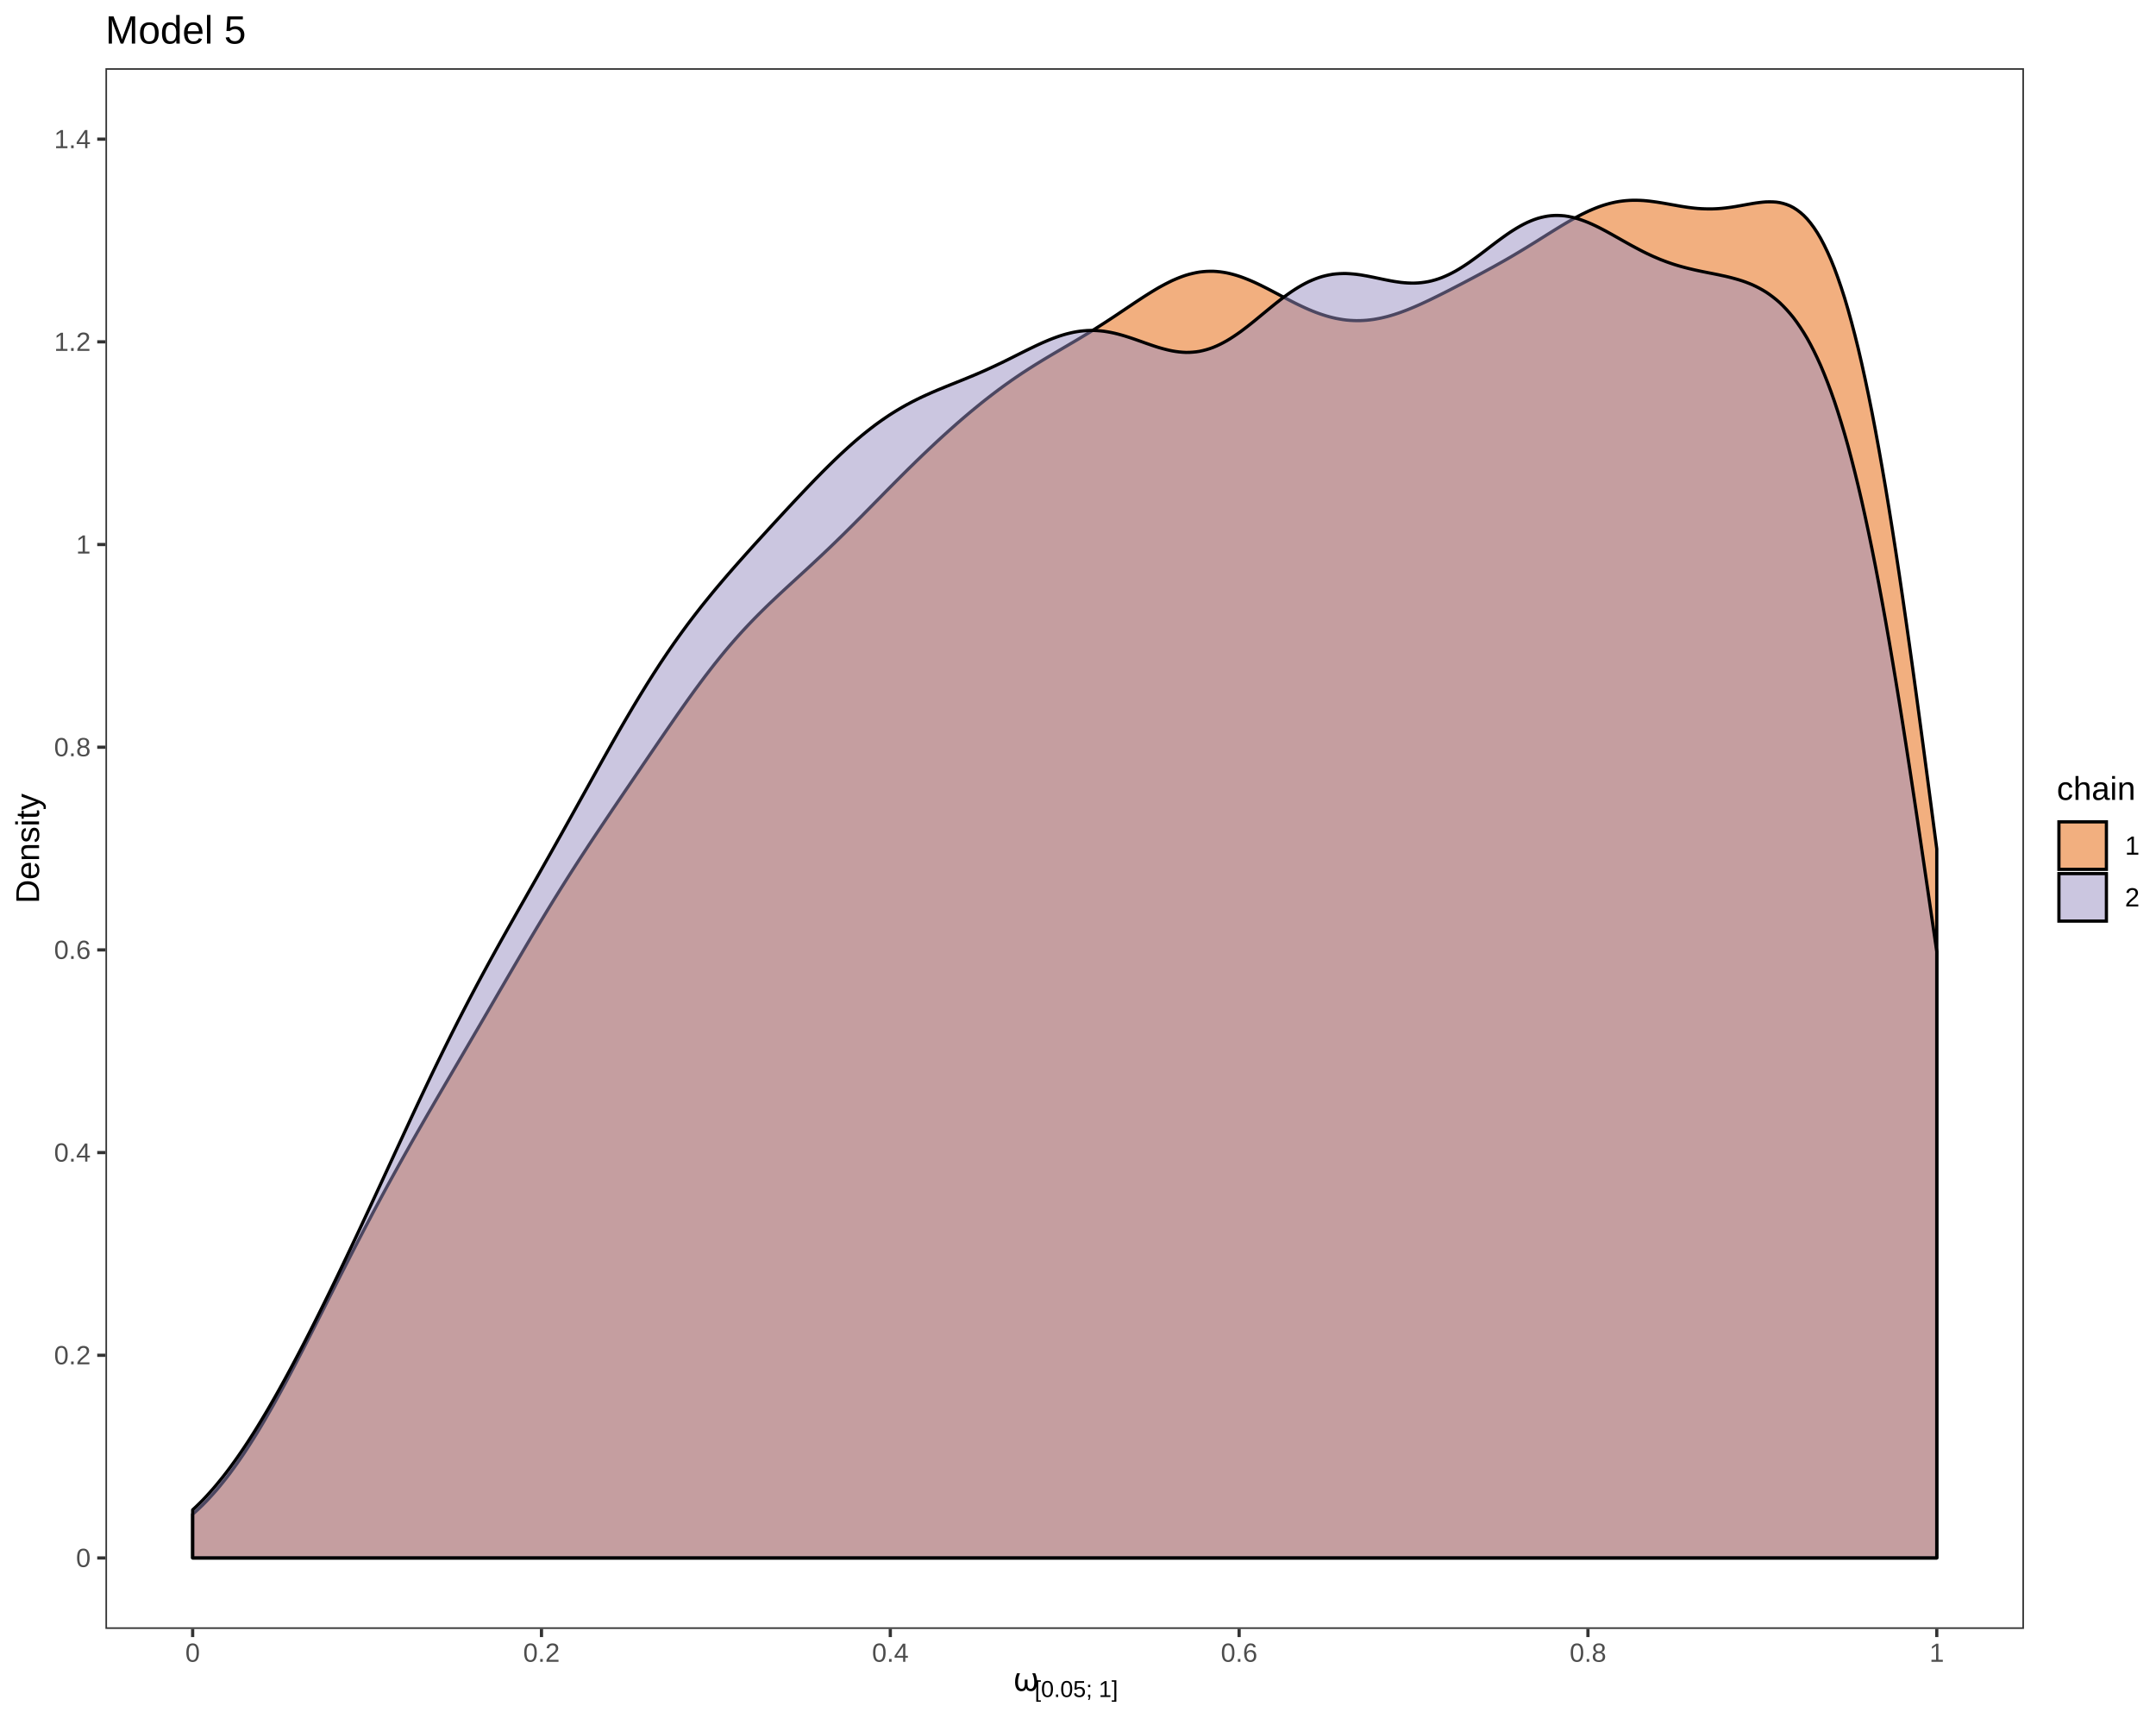
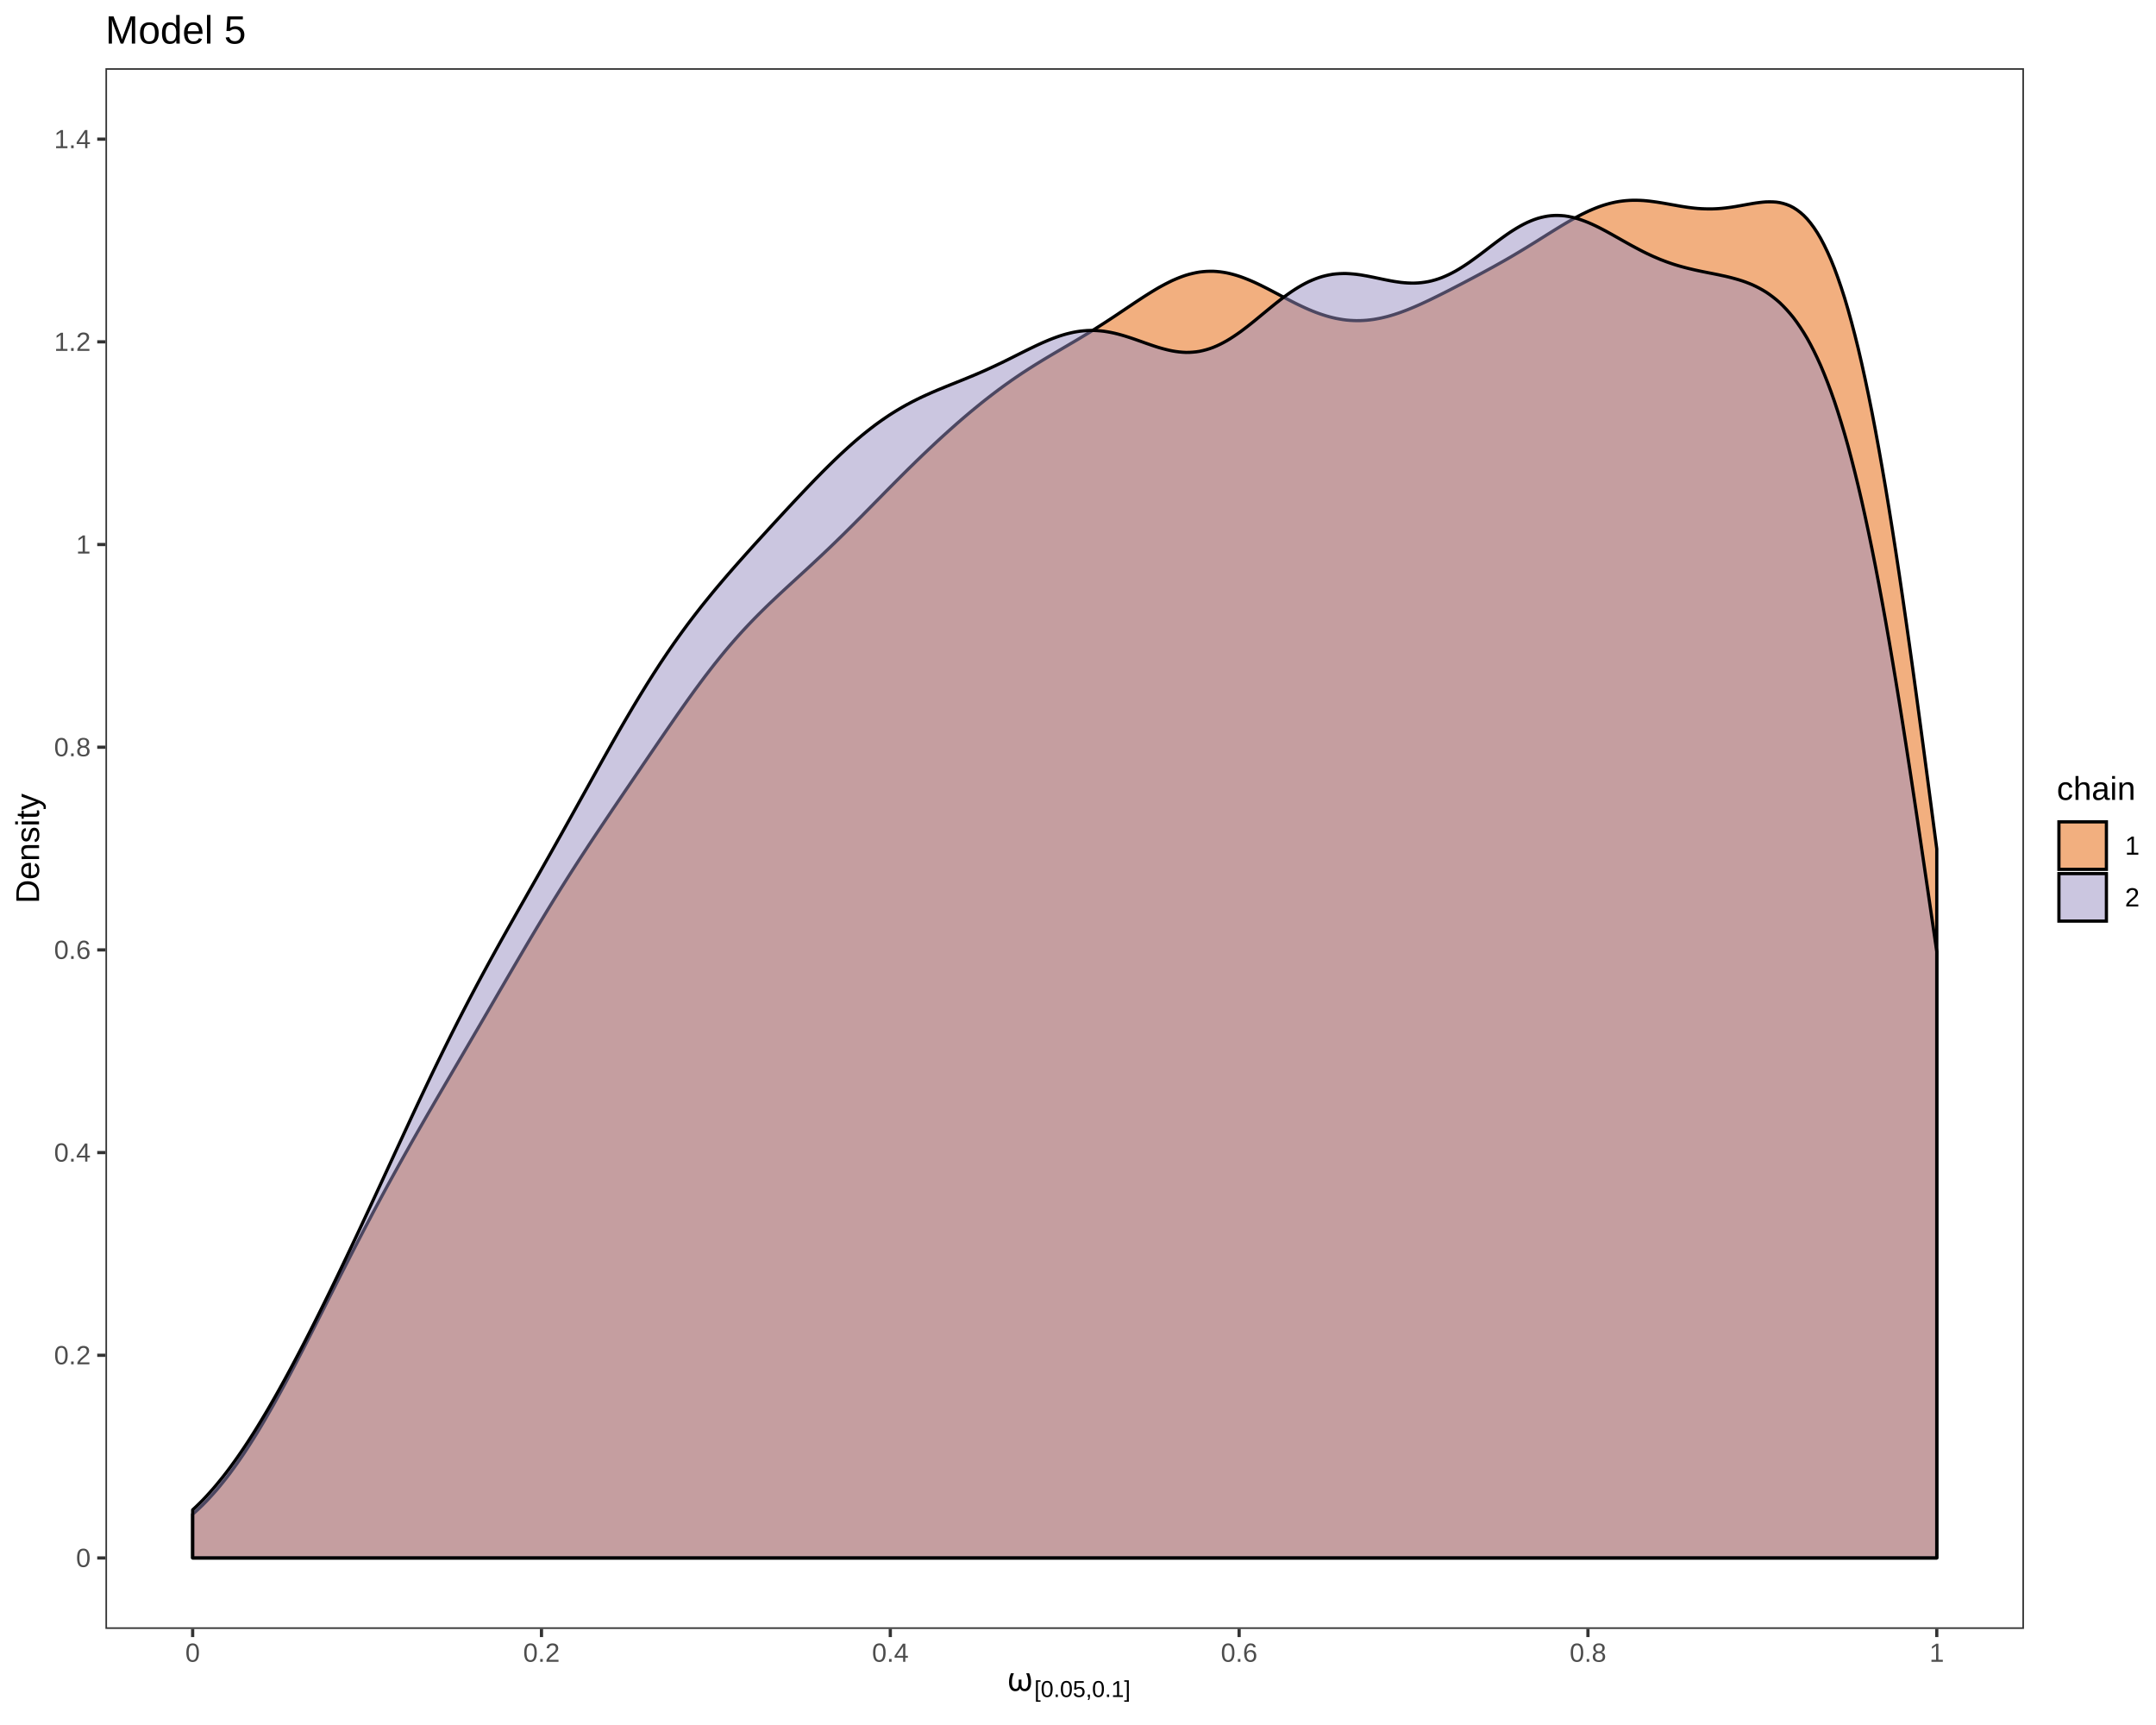
<svg xmlns="http://www.w3.org/2000/svg" viewBox="0 0 720.00 576.00">
  <defs>
    <style type="text/css">
    line, polyline, polygon, path, rect, circle {
      fill: none;
      stroke: #000000;
      stroke-linecap: round;
      stroke-linejoin: round;
      stroke-miterlimit: 10.00;
    }
  </style>
  </defs>
  <rect width="100%" height="100%" style="stroke: none; fill: #FFFFFF;" />
  <rect x="0.00" y="0.00" width="720.00" height="576.00" style="stroke-width: 1.07; stroke: #FFFFFF; fill: #FFFFFF;" />
  <defs>
    <clipPath id="cpMzUuMjF8Njc1LjkxfDU0My45MXwyMi43Nw==">
      <rect x="35.21" y="22.77" width="640.70" height="521.14" />
    </clipPath>
  </defs>
  <rect x="35.21" y="22.77" width="640.70" height="521.14" style="stroke-width: 1.07; stroke: none; fill: #FFFFFF;" clip-path="url(#cpMzUuMjF8Njc1LjkxfDU0My45MXwyMi43Nw==)" />
  <polygon points="64.34,505.62 65.48,504.61 66.62,503.55 67.76,502.45 68.90,501.29 70.03,500.08 71.17,498.83 72.31,497.54 73.45,496.18 74.59,494.77 75.73,493.33 76.87,491.84 78.01,490.28 79.15,488.69 80.29,487.05 81.43,485.38 82.57,483.64 83.71,481.87 84.85,480.06 85.99,478.22 87.13,476.32 88.27,474.39 89.41,472.43 90.55,470.44 91.69,468.41 92.83,466.35 93.97,464.27 95.11,462.17 96.25,460.03 97.39,457.88 98.53,455.70 99.67,453.51 100.81,451.31 101.95,449.09 103.09,446.86 104.23,444.62 105.37,442.37 106.51,440.12 107.65,437.87 108.79,435.61 109.93,433.35 111.07,431.10 112.21,428.84 113.35,426.59 114.49,424.35 115.63,422.12 116.77,419.89 117.91,417.67 119.05,415.46 120.19,413.26 121.33,411.07 122.47,408.90 123.61,406.74 124.75,404.58 125.89,402.45 127.03,400.32 128.17,398.21 129.31,396.11 130.45,394.03 131.59,391.96 132.73,389.90 133.87,387.85 135.01,385.81 136.15,383.79 137.28,381.77 138.42,379.77 139.56,377.77 140.70,375.79 141.84,373.81 142.98,371.83 144.12,369.87 145.26,367.90 146.40,365.95 147.54,363.99 148.68,362.04 149.82,360.09 150.96,358.14 152.10,356.20 153.24,354.25 154.38,352.30 155.52,350.35 156.66,348.40 157.80,346.45 158.94,344.50 160.08,342.55 161.22,340.59 162.36,338.64 163.50,336.68 164.64,334.72 165.78,332.76 166.92,330.80 168.06,328.85 169.20,326.89 170.34,324.94 171.48,322.99 172.62,321.04 173.76,319.10 174.90,317.16 176.04,315.23 177.18,313.31 178.32,311.40 179.46,309.49 180.60,307.60 181.74,305.72 182.88,303.84 184.02,301.98 185.16,300.13 186.30,298.30 187.44,296.47 188.58,294.66 189.72,292.86 190.86,291.07 192.00,289.30 193.14,287.53 194.28,285.78 195.42,284.04 196.56,282.30 197.70,280.58 198.84,278.86 199.98,277.16 201.12,275.46 202.26,273.76 203.40,272.07 204.53,270.38 205.67,268.70 206.81,267.02 207.95,265.34 209.09,263.66 210.23,261.99 211.37,260.31 212.51,258.63 213.65,256.96 214.79,255.28 215.93,253.61 217.07,251.93 218.21,250.26 219.35,248.59 220.49,246.92 221.63,245.26 222.77,243.60 223.91,241.95 225.05,240.30 226.19,238.66 227.33,237.04 228.47,235.42 229.61,233.81 230.75,232.23 231.89,230.65 233.03,229.10 234.17,227.56 235.31,226.04 236.45,224.55 237.59,223.07 238.73,221.61 239.87,220.19 241.01,218.78 242.15,217.40 243.29,216.04 244.43,214.72 245.57,213.41 246.71,212.13 247.85,210.87 248.99,209.64 250.13,208.43 251.27,207.24 252.41,206.07 253.55,204.92 254.69,203.79 255.83,202.67 256.97,201.57 258.11,200.49 259.25,199.41 260.39,198.34 261.53,197.28 262.67,196.23 263.81,195.18 264.95,194.14 266.09,193.09 267.23,192.05 268.37,191.00 269.51,189.96 270.65,188.90 271.78,187.85 272.92,186.78 274.06,185.72 275.20,184.64 276.34,183.56 277.48,182.47 278.62,181.37 279.76,180.26 280.90,179.15 282.04,178.03 283.18,176.90 284.32,175.77 285.46,174.63 286.60,173.48 287.74,172.34 288.88,171.18 290.02,170.03 291.16,168.87 292.30,167.71 293.44,166.56 294.58,165.40 295.72,164.24 296.86,163.09 298.00,161.94 299.14,160.79 300.28,159.65 301.42,158.51 302.56,157.38 303.70,156.25 304.84,155.14 305.98,154.02 307.12,152.92 308.26,151.82 309.40,150.74 310.54,149.66 311.68,148.59 312.82,147.52 313.96,146.47 315.10,145.43 316.24,144.40 317.38,143.37 318.52,142.36 319.66,141.35 320.80,140.36 321.94,139.38 323.08,138.41 324.22,137.45 325.36,136.51 326.50,135.58 327.64,134.65 328.78,133.74 329.92,132.85 331.06,131.97 332.20,131.10 333.34,130.24 334.48,129.40 335.62,128.57 336.76,127.76 337.90,126.95 339.03,126.17 340.17,125.40 341.31,124.63 342.45,123.89 343.59,123.15 344.73,122.43 345.87,121.71 347.01,121.01 348.15,120.31 349.29,119.62 350.43,118.94 351.57,118.26 352.71,117.59 353.85,116.92 354.99,116.25 356.13,115.58 357.27,114.91 358.41,114.24 359.55,113.57 360.69,112.89 361.83,112.20 362.97,111.51 364.11,110.81 365.25,110.10 366.39,109.38 367.53,108.66 368.67,107.93 369.81,107.19 370.95,106.44 372.09,105.69 373.23,104.93 374.37,104.16 375.51,103.40 376.65,102.63 377.79,101.87 378.93,101.10 380.07,100.35 381.21,99.60 382.35,98.86 383.49,98.14 384.63,97.43 385.77,96.74 386.91,96.07 388.05,95.44 389.19,94.83 390.33,94.25 391.47,93.69 392.61,93.19 393.75,92.72 394.89,92.29 396.03,91.90 397.17,91.57 398.31,91.29 399.45,91.04 400.59,90.84 401.73,90.71 402.87,90.62 404.01,90.58 405.14,90.58 406.28,90.65 407.42,90.76 408.56,90.92 409.70,91.12 410.84,91.38 411.98,91.68 413.12,92.01 414.26,92.38 415.40,92.80 416.54,93.25 417.68,93.72 418.82,94.22 419.96,94.75 421.10,95.30 422.24,95.87 423.38,96.45 424.52,97.04 425.66,97.64 426.80,98.24 427.94,98.85 429.08,99.45 430.22,100.04 431.36,100.63 432.50,101.21 433.64,101.77 434.78,102.31 435.92,102.84 437.06,103.34 438.20,103.82 439.34,104.27 440.48,104.69 441.62,105.08 442.76,105.44 443.90,105.77 445.04,106.06 446.18,106.32 447.32,106.53 448.46,106.72 449.60,106.87 450.74,106.97 451.88,107.03 453.02,107.07 454.16,107.06 455.30,107.01 456.44,106.93 457.58,106.81 458.72,106.66 459.86,106.46 461.00,106.24 462.14,105.98 463.28,105.70 464.42,105.38 465.56,105.03 466.70,104.66 467.84,104.26 468.98,103.84 470.12,103.40 471.26,102.93 472.39,102.46 473.53,101.96 474.67,101.45 475.81,100.92 476.95,100.39 478.09,99.84 479.23,99.28 480.37,98.72 481.51,98.15 482.65,97.58 483.79,97.00 484.93,96.41 486.07,95.82 487.21,95.23 488.35,94.64 489.49,94.04 490.63,93.44 491.77,92.84 492.91,92.23 494.05,91.62 495.19,91.01 496.33,90.39 497.47,89.77 498.61,89.15 499.75,88.51 500.89,87.87 502.03,87.23 503.17,86.58 504.31,85.92 505.45,85.25 506.59,84.57 507.73,83.89 508.87,83.20 510.01,82.51 511.15,81.80 512.29,81.10 513.43,80.39 514.57,79.67 515.71,78.96 516.85,78.24 517.99,77.53 519.13,76.82 520.27,76.12 521.41,75.42 522.55,74.74 523.69,74.07 524.83,73.42 525.97,72.78 527.11,72.16 528.25,71.57 529.39,71.01 530.53,70.47 531.67,69.97 532.81,69.50 533.95,69.06 535.09,68.66 536.23,68.30 537.37,67.98 538.51,67.70 539.64,67.46 540.78,67.26 541.92,67.11 543.06,66.99 544.20,66.91 545.34,66.87 546.48,66.87 547.62,66.90 548.76,66.96 549.90,67.06 551.04,67.18 552.18,67.33 553.32,67.49 554.46,67.67 555.60,67.86 556.74,68.06 557.88,68.27 559.02,68.47 560.16,68.67 561.30,68.87 562.44,69.05 563.58,69.22 564.72,69.37 565.86,69.50 567.00,69.61 568.14,69.68 569.28,69.73 570.42,69.76 571.56,69.76 572.70,69.72 573.84,69.66 574.98,69.57 576.12,69.45 577.26,69.31 578.40,69.15 579.54,68.97 580.68,68.77 581.82,68.57 582.96,68.36 584.10,68.16 585.24,67.96 586.38,67.78 587.52,67.63 588.66,67.50 589.80,67.41 590.94,67.39 592.08,67.41 593.22,67.49 594.36,67.66 595.50,67.93 596.64,68.29 597.78,68.74 598.92,69.33 600.06,70.06 601.20,70.92 602.34,71.92 603.48,73.09 604.62,74.46 605.76,75.99 606.89,77.70 608.03,79.63 609.17,81.80 610.31,84.16 611.45,86.72 612.59,89.55 613.73,92.65 614.87,95.96 616.01,99.50 617.15,103.35 618.29,107.47 619.43,111.82 620.57,116.41 621.71,121.32 622.85,126.50 623.99,131.91 625.13,137.56 626.27,143.53 627.41,149.74 628.55,156.17 629.69,162.81 630.83,169.75 631.97,176.89 633.11,184.22 634.25,191.73 635.39,199.48 636.53,207.38 637.67,215.42 638.81,223.59 639.95,231.93 641.09,240.36 642.23,248.87 643.37,257.45 644.51,266.10 645.65,274.78 646.79,283.47 646.79,520.22 645.65,520.22 644.51,520.22 643.37,520.22 642.23,520.22 641.09,520.22 639.95,520.22 638.81,520.22 637.67,520.22 636.53,520.22 635.39,520.22 634.25,520.22 633.11,520.22 631.97,520.22 630.83,520.22 629.69,520.22 628.55,520.22 627.41,520.22 626.27,520.22 625.13,520.22 623.99,520.22 622.85,520.22 621.71,520.22 620.57,520.22 619.43,520.22 618.29,520.22 617.15,520.22 616.01,520.22 614.87,520.22 613.73,520.22 612.59,520.22 611.45,520.22 610.31,520.22 609.17,520.22 608.03,520.22 606.89,520.22 605.76,520.22 604.62,520.22 603.48,520.22 602.34,520.22 601.20,520.22 600.06,520.22 598.92,520.22 597.78,520.22 596.64,520.22 595.50,520.22 594.36,520.22 593.22,520.22 592.08,520.22 590.94,520.22 589.80,520.22 588.66,520.22 587.52,520.22 586.38,520.22 585.24,520.22 584.10,520.22 582.96,520.22 581.82,520.22 580.68,520.22 579.54,520.22 578.40,520.22 577.26,520.22 576.12,520.22 574.98,520.22 573.84,520.22 572.70,520.22 571.56,520.22 570.42,520.22 569.28,520.22 568.14,520.22 567.00,520.22 565.86,520.22 564.72,520.22 563.58,520.22 562.44,520.22 561.30,520.22 560.16,520.22 559.02,520.22 557.88,520.22 556.74,520.22 555.60,520.22 554.46,520.22 553.32,520.22 552.18,520.22 551.04,520.22 549.90,520.22 548.76,520.22 547.62,520.22 546.48,520.22 545.34,520.22 544.20,520.22 543.06,520.22 541.92,520.22 540.78,520.22 539.64,520.22 538.51,520.22 537.37,520.22 536.23,520.22 535.09,520.22 533.95,520.22 532.81,520.22 531.67,520.22 530.53,520.22 529.39,520.22 528.25,520.22 527.11,520.22 525.97,520.22 524.83,520.22 523.69,520.22 522.55,520.22 521.41,520.22 520.27,520.22 519.13,520.22 517.99,520.22 516.85,520.22 515.71,520.22 514.57,520.22 513.43,520.22 512.29,520.22 511.15,520.22 510.01,520.22 508.87,520.22 507.73,520.22 506.59,520.22 505.45,520.22 504.31,520.22 503.17,520.22 502.03,520.22 500.89,520.22 499.75,520.22 498.61,520.22 497.47,520.22 496.33,520.22 495.19,520.22 494.05,520.22 492.91,520.22 491.77,520.22 490.63,520.22 489.49,520.22 488.35,520.22 487.21,520.22 486.07,520.22 484.93,520.22 483.79,520.22 482.65,520.22 481.51,520.22 480.37,520.22 479.23,520.22 478.09,520.22 476.95,520.22 475.81,520.22 474.67,520.22 473.53,520.22 472.39,520.22 471.26,520.22 470.12,520.22 468.98,520.22 467.84,520.22 466.70,520.22 465.56,520.22 464.42,520.22 463.28,520.22 462.14,520.22 461.00,520.22 459.86,520.22 458.72,520.22 457.58,520.22 456.44,520.22 455.30,520.22 454.16,520.22 453.02,520.22 451.88,520.22 450.74,520.22 449.60,520.22 448.46,520.22 447.32,520.22 446.18,520.22 445.04,520.22 443.90,520.22 442.76,520.22 441.62,520.22 440.48,520.22 439.34,520.22 438.20,520.22 437.06,520.22 435.92,520.22 434.78,520.22 433.64,520.22 432.50,520.22 431.36,520.22 430.22,520.22 429.08,520.22 427.94,520.22 426.80,520.22 425.66,520.22 424.52,520.22 423.38,520.22 422.24,520.22 421.10,520.22 419.96,520.22 418.82,520.22 417.68,520.22 416.54,520.22 415.40,520.22 414.26,520.22 413.12,520.22 411.98,520.22 410.84,520.22 409.70,520.22 408.56,520.22 407.42,520.22 406.28,520.22 405.14,520.22 404.01,520.22 402.87,520.22 401.73,520.22 400.59,520.22 399.45,520.22 398.31,520.22 397.17,520.22 396.03,520.22 394.89,520.22 393.75,520.22 392.61,520.22 391.47,520.22 390.33,520.22 389.19,520.22 388.05,520.22 386.91,520.22 385.77,520.22 384.63,520.22 383.49,520.22 382.35,520.22 381.21,520.22 380.07,520.22 378.93,520.22 377.79,520.22 376.65,520.22 375.51,520.22 374.37,520.22 373.23,520.22 372.09,520.22 370.95,520.22 369.81,520.22 368.67,520.22 367.53,520.22 366.39,520.22 365.25,520.22 364.11,520.22 362.97,520.22 361.83,520.22 360.69,520.22 359.55,520.22 358.41,520.22 357.27,520.22 356.13,520.22 354.99,520.22 353.85,520.22 352.71,520.22 351.57,520.22 350.43,520.22 349.29,520.22 348.15,520.22 347.01,520.22 345.87,520.22 344.73,520.22 343.59,520.22 342.45,520.22 341.31,520.22 340.17,520.22 339.03,520.22 337.90,520.22 336.76,520.22 335.62,520.22 334.48,520.22 333.34,520.22 332.20,520.22 331.06,520.22 329.92,520.22 328.78,520.22 327.64,520.22 326.50,520.22 325.36,520.22 324.22,520.22 323.08,520.22 321.94,520.22 320.80,520.22 319.66,520.22 318.52,520.22 317.38,520.22 316.24,520.22 315.10,520.22 313.96,520.22 312.82,520.22 311.68,520.22 310.54,520.22 309.40,520.22 308.26,520.22 307.12,520.22 305.98,520.22 304.84,520.22 303.70,520.22 302.56,520.22 301.42,520.22 300.28,520.22 299.14,520.22 298.00,520.22 296.86,520.22 295.72,520.22 294.58,520.22 293.44,520.22 292.30,520.22 291.16,520.22 290.02,520.22 288.88,520.22 287.74,520.22 286.60,520.22 285.46,520.22 284.32,520.22 283.18,520.22 282.04,520.22 280.90,520.22 279.76,520.22 278.62,520.22 277.48,520.22 276.34,520.22 275.20,520.22 274.06,520.22 272.92,520.22 271.78,520.22 270.65,520.22 269.51,520.22 268.37,520.22 267.23,520.22 266.09,520.22 264.95,520.22 263.81,520.22 262.67,520.22 261.53,520.22 260.39,520.22 259.25,520.22 258.11,520.22 256.97,520.22 255.83,520.22 254.69,520.22 253.55,520.22 252.41,520.22 251.27,520.22 250.13,520.22 248.99,520.22 247.85,520.22 246.71,520.22 245.57,520.22 244.43,520.22 243.29,520.22 242.15,520.22 241.01,520.22 239.87,520.22 238.73,520.22 237.59,520.22 236.45,520.22 235.31,520.22 234.17,520.22 233.03,520.22 231.89,520.22 230.75,520.22 229.61,520.22 228.47,520.22 227.33,520.22 226.19,520.22 225.05,520.22 223.91,520.22 222.77,520.22 221.63,520.22 220.49,520.22 219.35,520.22 218.21,520.22 217.07,520.22 215.93,520.22 214.79,520.22 213.65,520.22 212.51,520.22 211.37,520.22 210.23,520.22 209.09,520.22 207.95,520.22 206.81,520.22 205.67,520.22 204.53,520.22 203.40,520.22 202.26,520.22 201.12,520.22 199.98,520.22 198.84,520.22 197.70,520.22 196.56,520.22 195.42,520.22 194.28,520.22 193.14,520.22 192.00,520.22 190.86,520.22 189.72,520.22 188.58,520.22 187.44,520.22 186.30,520.22 185.16,520.22 184.02,520.22 182.88,520.22 181.74,520.22 180.60,520.22 179.46,520.22 178.32,520.22 177.18,520.22 176.04,520.22 174.90,520.22 173.76,520.22 172.62,520.22 171.48,520.22 170.34,520.22 169.20,520.22 168.06,520.22 166.92,520.22 165.78,520.22 164.64,520.22 163.50,520.22 162.36,520.22 161.22,520.22 160.08,520.22 158.94,520.22 157.80,520.22 156.66,520.22 155.52,520.22 154.38,520.22 153.24,520.22 152.10,520.22 150.96,520.22 149.82,520.22 148.68,520.22 147.54,520.22 146.40,520.22 145.26,520.22 144.12,520.22 142.98,520.22 141.84,520.22 140.70,520.22 139.56,520.22 138.42,520.22 137.28,520.22 136.15,520.22 135.01,520.22 133.87,520.22 132.73,520.22 131.59,520.22 130.45,520.22 129.31,520.22 128.17,520.22 127.03,520.22 125.89,520.22 124.75,520.22 123.61,520.22 122.47,520.22 121.33,520.22 120.19,520.22 119.05,520.22 117.91,520.22 116.77,520.22 115.63,520.22 114.49,520.22 113.35,520.22 112.21,520.22 111.07,520.22 109.93,520.22 108.79,520.22 107.65,520.22 106.51,520.22 105.37,520.22 104.23,520.22 103.09,520.22 101.95,520.22 100.81,520.22 99.67,520.22 98.53,520.22 97.39,520.22 96.25,520.22 95.11,520.22 93.97,520.22 92.83,520.22 91.69,520.22 90.55,520.22 89.41,520.22 88.27,520.22 87.13,520.22 85.99,520.22 84.85,520.22 83.71,520.22 82.57,520.22 81.43,520.22 80.29,520.22 79.15,520.22 78.01,520.22 76.87,520.22 75.73,520.22 74.59,520.22 73.45,520.22 72.31,520.22 71.17,520.22 70.03,520.22 68.90,520.22 67.76,520.22 66.62,520.22 65.48,520.22 64.34,520.22 " style="stroke-width: 1.07; fill: #E66101; fill-opacity: 0.50;" clip-path="url(#cpMzUuMjF8Njc1LjkxfDU0My45MXwyMi43Nw==)" />
  <polygon points="64.34,504.16 65.48,503.10 66.62,501.99 67.76,500.84 68.90,499.63 70.03,498.39 71.17,497.10 72.31,495.76 73.45,494.37 74.59,492.95 75.73,491.48 76.87,489.96 78.01,488.40 79.15,486.80 80.29,485.16 81.43,483.48 82.57,481.76 83.71,480.00 84.85,478.21 85.99,476.37 87.13,474.50 88.27,472.60 89.41,470.68 90.55,468.71 91.69,466.72 92.83,464.70 93.97,462.65 95.11,460.58 96.25,458.48 97.39,456.36 98.53,454.21 99.67,452.05 100.81,449.86 101.95,447.65 103.09,445.43 104.23,443.18 105.37,440.92 106.51,438.64 107.65,436.35 108.79,434.04 109.93,431.72 111.07,429.38 112.21,427.03 113.35,424.66 114.49,422.29 115.63,419.90 116.77,417.50 117.91,415.09 119.05,412.67 120.19,410.25 121.33,407.81 122.47,405.37 123.61,402.92 124.75,400.46 125.89,398.00 127.03,395.54 128.17,393.07 129.31,390.60 130.45,388.13 131.59,385.66 132.73,383.19 133.87,380.73 135.01,378.26 136.15,375.81 137.28,373.36 138.42,370.92 139.56,368.49 140.70,366.07 141.84,363.66 142.98,361.27 144.12,358.88 145.26,356.52 146.40,354.17 147.54,351.83 148.68,349.52 149.82,347.22 150.96,344.94 152.10,342.68 153.24,340.43 154.38,338.21 155.52,336.01 156.66,333.82 157.80,331.65 158.94,329.50 160.08,327.37 161.22,325.25 162.36,323.15 163.50,321.06 164.64,318.99 165.78,316.92 166.92,314.87 168.06,312.83 169.20,310.80 170.34,308.78 171.48,306.76 172.62,304.74 173.76,302.73 174.90,300.73 176.04,298.72 177.18,296.71 178.32,294.71 179.46,292.70 180.60,290.69 181.74,288.67 182.88,286.66 184.02,284.64 185.16,282.61 186.30,280.58 187.44,278.55 188.58,276.51 189.72,274.47 190.86,272.43 192.00,270.38 193.14,268.33 194.28,266.28 195.42,264.23 196.56,262.18 197.70,260.13 198.84,258.08 199.98,256.04 201.12,254.00 202.26,251.97 203.40,249.95 204.53,247.94 205.67,245.94 206.81,243.94 207.95,241.97 209.09,240.01 210.23,238.07 211.37,236.14 212.51,234.24 213.65,232.36 214.79,230.50 215.93,228.65 217.07,226.84 218.21,225.05 219.35,223.28 220.49,221.53 221.63,219.82 222.77,218.13 223.91,216.46 225.05,214.82 226.19,213.21 227.33,211.62 228.47,210.06 229.61,208.51 230.75,207.00 231.89,205.51 233.03,204.04 234.17,202.58 235.31,201.16 236.45,199.75 237.59,198.35 238.73,196.97 239.87,195.61 241.01,194.27 242.15,192.93 243.29,191.61 244.43,190.30 245.57,189.00 246.71,187.71 247.85,186.43 248.99,185.15 250.13,183.88 251.27,182.61 252.41,181.35 253.55,180.10 254.69,178.85 255.83,177.60 256.97,176.35 258.11,175.11 259.25,173.87 260.39,172.63 261.53,171.40 262.67,170.17 263.81,168.94 264.95,167.72 266.09,166.51 267.23,165.30 268.37,164.09 269.51,162.90 270.65,161.71 271.78,160.53 272.92,159.36 274.06,158.20 275.20,157.05 276.34,155.92 277.48,154.80 278.62,153.69 279.76,152.60 280.90,151.52 282.04,150.47 283.18,149.43 284.32,148.41 285.46,147.41 286.60,146.44 287.74,145.48 288.88,144.55 290.02,143.64 291.16,142.76 292.30,141.89 293.44,141.06 294.58,140.25 295.72,139.47 296.86,138.70 298.00,137.97 299.14,137.26 300.28,136.58 301.42,135.91 302.56,135.27 303.70,134.66 304.84,134.06 305.98,133.48 307.12,132.92 308.26,132.38 309.40,131.86 310.54,131.35 311.68,130.85 312.82,130.36 313.96,129.89 315.10,129.42 316.24,128.95 317.38,128.49 318.52,128.04 319.66,127.58 320.80,127.12 321.94,126.66 323.08,126.19 324.22,125.72 325.36,125.25 326.50,124.76 327.64,124.27 328.78,123.77 329.92,123.25 331.06,122.73 332.20,122.20 333.34,121.66 334.48,121.12 335.62,120.56 336.76,120.00 337.90,119.43 339.03,118.86 340.17,118.29 341.31,117.72 342.45,117.15 343.59,116.59 344.73,116.04 345.87,115.49 347.01,114.96 348.15,114.44 349.29,113.95 350.43,113.47 351.57,113.02 352.71,112.60 353.85,112.20 354.99,111.84 356.13,111.51 357.27,111.23 358.41,110.97 359.55,110.76 360.69,110.59 361.83,110.47 362.97,110.38 364.11,110.34 365.25,110.34 366.39,110.40 367.53,110.49 368.67,110.61 369.81,110.79 370.95,111.00 372.09,111.24 373.23,111.52 374.37,111.83 375.51,112.16 376.65,112.52 377.79,112.89 378.93,113.28 380.07,113.68 381.21,114.08 382.35,114.49 383.49,114.89 384.63,115.28 385.77,115.66 386.91,116.02 388.05,116.35 389.19,116.65 390.33,116.93 391.47,117.17 392.61,117.36 393.75,117.51 394.89,117.61 396.03,117.67 397.17,117.66 398.31,117.59 399.45,117.48 400.59,117.31 401.73,117.06 402.87,116.76 404.01,116.41 405.14,116.00 406.28,115.52 407.42,114.99 408.56,114.40 409.70,113.77 410.84,113.08 411.98,112.34 413.12,111.57 414.26,110.77 415.40,109.91 416.54,109.04 417.68,108.14 418.82,107.23 419.96,106.29 421.10,105.35 422.24,104.41 423.38,103.47 424.52,102.54 425.66,101.61 426.80,100.71 427.94,99.82 429.08,98.97 430.22,98.14 431.36,97.35 432.50,96.60 433.64,95.89 434.78,95.23 435.92,94.61 437.06,94.04 438.20,93.54 439.34,93.08 440.48,92.67 441.62,92.32 442.76,92.03 443.90,91.79 445.04,91.59 446.18,91.46 447.32,91.38 448.46,91.34 449.60,91.34 450.74,91.40 451.88,91.49 453.02,91.61 454.16,91.76 455.30,91.95 456.44,92.15 457.58,92.37 458.72,92.60 459.86,92.84 461.00,93.08 462.14,93.32 463.28,93.55 464.42,93.77 465.56,93.97 466.70,94.14 467.84,94.30 468.98,94.41 470.12,94.49 471.26,94.53 472.39,94.53 473.53,94.48 474.67,94.38 475.81,94.23 476.95,94.04 478.09,93.78 479.23,93.47 480.37,93.11 481.51,92.70 482.65,92.22 483.79,91.70 484.93,91.13 486.07,90.52 487.21,89.85 488.35,89.14 489.49,88.40 490.63,87.63 491.77,86.82 492.91,85.99 494.05,85.15 495.19,84.29 496.33,83.42 497.47,82.54 498.61,81.67 499.75,80.81 500.89,79.97 502.03,79.14 503.17,78.33 504.31,77.55 505.45,76.82 506.59,76.12 507.73,75.46 508.87,74.85 510.01,74.29 511.15,73.79 512.29,73.34 513.43,72.95 514.57,72.63 515.71,72.37 516.85,72.16 517.99,72.02 519.13,71.95 520.27,71.94 521.41,71.99 522.55,72.09 523.69,72.27 524.83,72.50 525.97,72.77 527.11,73.10 528.25,73.49 529.39,73.91 530.53,74.37 531.67,74.87 532.81,75.40 533.95,75.96 535.09,76.55 536.23,77.15 537.37,77.78 538.51,78.41 539.64,79.05 540.78,79.69 541.92,80.34 543.06,80.98 544.20,81.62 545.34,82.24 546.48,82.85 547.62,83.45 548.76,84.04 549.90,84.60 551.04,85.14 552.18,85.66 553.32,86.15 554.46,86.63 555.60,87.07 556.74,87.50 557.88,87.90 559.02,88.28 560.16,88.63 561.30,88.96 562.44,89.27 563.58,89.57 564.72,89.84 565.86,90.11 567.00,90.36 568.14,90.60 569.28,90.83 570.42,91.06 571.56,91.28 572.70,91.51 573.84,91.74 574.98,91.99 576.12,92.23 577.26,92.50 578.40,92.79 579.54,93.10 580.68,93.43 581.82,93.79 582.96,94.19 584.10,94.63 585.24,95.10 586.38,95.64 587.52,96.22 588.66,96.86 589.80,97.55 590.94,98.33 592.08,99.18 593.22,100.09 594.36,101.08 595.50,102.20 596.64,103.40 597.78,104.69 598.92,106.07 600.06,107.62 601.20,109.27 602.34,111.04 603.48,112.93 604.62,115.01 605.76,117.22 606.89,119.57 608.03,122.08 609.17,124.81 610.31,127.69 611.45,130.73 612.59,133.96 613.73,137.42 614.87,141.07 616.01,144.89 617.15,148.92 618.29,153.21 619.43,157.68 620.57,162.34 621.71,167.22 622.85,172.35 623.99,177.68 625.13,183.19 626.27,188.91 627.41,194.87 628.55,201.00 629.69,207.31 630.83,213.81 631.97,220.51 633.11,227.35 634.25,234.33 635.39,241.47 636.53,248.76 637.67,256.15 638.81,263.64 639.95,271.22 641.09,278.89 642.23,286.61 643.37,294.37 644.51,302.16 645.65,309.96 646.79,317.75 646.79,520.22 645.65,520.22 644.51,520.22 643.37,520.22 642.23,520.22 641.09,520.22 639.95,520.22 638.81,520.22 637.67,520.22 636.53,520.22 635.39,520.22 634.25,520.22 633.11,520.22 631.97,520.22 630.83,520.22 629.69,520.22 628.55,520.22 627.41,520.22 626.27,520.22 625.13,520.22 623.99,520.22 622.85,520.22 621.71,520.22 620.57,520.22 619.43,520.22 618.29,520.22 617.15,520.22 616.01,520.22 614.87,520.22 613.73,520.22 612.59,520.22 611.45,520.22 610.31,520.22 609.17,520.22 608.03,520.22 606.89,520.22 605.76,520.22 604.62,520.22 603.48,520.22 602.34,520.22 601.20,520.22 600.06,520.22 598.92,520.22 597.78,520.22 596.64,520.22 595.50,520.22 594.36,520.22 593.22,520.22 592.08,520.22 590.94,520.22 589.80,520.22 588.66,520.22 587.52,520.22 586.38,520.22 585.24,520.22 584.10,520.22 582.96,520.22 581.82,520.22 580.68,520.22 579.54,520.22 578.40,520.22 577.26,520.22 576.12,520.22 574.98,520.22 573.84,520.22 572.70,520.22 571.56,520.22 570.42,520.22 569.28,520.22 568.14,520.22 567.00,520.22 565.86,520.22 564.72,520.22 563.58,520.22 562.44,520.22 561.30,520.22 560.16,520.22 559.02,520.22 557.88,520.22 556.74,520.22 555.60,520.22 554.46,520.22 553.32,520.22 552.18,520.22 551.04,520.22 549.90,520.22 548.76,520.22 547.62,520.22 546.48,520.22 545.34,520.22 544.20,520.22 543.06,520.22 541.92,520.22 540.78,520.22 539.64,520.22 538.51,520.22 537.37,520.22 536.23,520.22 535.09,520.22 533.95,520.22 532.81,520.22 531.67,520.22 530.53,520.22 529.39,520.22 528.25,520.22 527.11,520.22 525.97,520.22 524.83,520.22 523.69,520.22 522.55,520.22 521.41,520.22 520.27,520.22 519.13,520.22 517.99,520.22 516.85,520.22 515.71,520.22 514.57,520.22 513.43,520.22 512.29,520.22 511.15,520.22 510.01,520.22 508.87,520.22 507.73,520.22 506.59,520.22 505.45,520.22 504.31,520.22 503.17,520.22 502.03,520.22 500.89,520.22 499.75,520.22 498.61,520.22 497.47,520.22 496.33,520.22 495.19,520.22 494.05,520.22 492.91,520.22 491.77,520.22 490.63,520.22 489.49,520.22 488.35,520.22 487.21,520.22 486.07,520.22 484.93,520.22 483.79,520.22 482.65,520.22 481.51,520.22 480.37,520.22 479.23,520.22 478.09,520.22 476.95,520.22 475.81,520.22 474.67,520.22 473.53,520.22 472.39,520.22 471.26,520.22 470.12,520.22 468.98,520.22 467.84,520.22 466.70,520.22 465.56,520.22 464.42,520.22 463.28,520.22 462.14,520.22 461.00,520.22 459.86,520.22 458.72,520.22 457.58,520.22 456.44,520.22 455.30,520.22 454.16,520.22 453.02,520.22 451.88,520.22 450.74,520.22 449.60,520.22 448.46,520.22 447.32,520.22 446.18,520.22 445.04,520.22 443.90,520.22 442.76,520.22 441.62,520.22 440.48,520.22 439.34,520.22 438.20,520.22 437.06,520.22 435.92,520.22 434.78,520.22 433.64,520.22 432.50,520.22 431.36,520.22 430.22,520.22 429.08,520.22 427.94,520.22 426.80,520.22 425.66,520.22 424.52,520.22 423.38,520.22 422.24,520.22 421.10,520.22 419.96,520.22 418.82,520.22 417.68,520.22 416.54,520.22 415.40,520.22 414.26,520.22 413.12,520.22 411.98,520.22 410.84,520.22 409.70,520.22 408.56,520.22 407.42,520.22 406.28,520.22 405.14,520.22 404.01,520.22 402.87,520.22 401.73,520.22 400.59,520.22 399.45,520.22 398.31,520.22 397.17,520.22 396.03,520.22 394.89,520.22 393.75,520.22 392.61,520.22 391.47,520.22 390.33,520.22 389.19,520.22 388.05,520.22 386.91,520.22 385.77,520.22 384.63,520.22 383.49,520.22 382.35,520.22 381.21,520.22 380.07,520.22 378.93,520.22 377.79,520.22 376.65,520.22 375.51,520.22 374.37,520.22 373.23,520.22 372.09,520.22 370.95,520.22 369.81,520.22 368.67,520.22 367.53,520.22 366.39,520.22 365.25,520.22 364.11,520.22 362.97,520.22 361.83,520.22 360.69,520.22 359.55,520.22 358.41,520.22 357.27,520.22 356.13,520.22 354.99,520.22 353.85,520.22 352.71,520.22 351.57,520.22 350.43,520.22 349.29,520.22 348.15,520.22 347.01,520.22 345.87,520.22 344.73,520.22 343.59,520.22 342.45,520.22 341.31,520.22 340.17,520.22 339.03,520.22 337.90,520.22 336.76,520.22 335.62,520.22 334.48,520.22 333.34,520.22 332.20,520.22 331.06,520.22 329.92,520.22 328.78,520.22 327.64,520.22 326.50,520.22 325.36,520.22 324.22,520.22 323.08,520.22 321.94,520.22 320.80,520.22 319.66,520.22 318.52,520.22 317.38,520.22 316.24,520.22 315.10,520.22 313.96,520.22 312.82,520.22 311.68,520.22 310.54,520.22 309.40,520.22 308.26,520.22 307.12,520.22 305.98,520.22 304.84,520.22 303.70,520.22 302.56,520.22 301.42,520.22 300.28,520.22 299.14,520.22 298.00,520.22 296.86,520.22 295.72,520.22 294.58,520.22 293.44,520.22 292.30,520.22 291.16,520.22 290.02,520.22 288.88,520.22 287.74,520.22 286.60,520.22 285.46,520.22 284.32,520.22 283.18,520.22 282.04,520.22 280.90,520.22 279.76,520.22 278.62,520.22 277.48,520.22 276.34,520.22 275.20,520.22 274.06,520.22 272.92,520.22 271.78,520.22 270.65,520.22 269.51,520.22 268.37,520.22 267.23,520.22 266.09,520.22 264.95,520.22 263.81,520.22 262.67,520.22 261.53,520.22 260.39,520.22 259.25,520.22 258.11,520.22 256.97,520.22 255.83,520.22 254.69,520.22 253.55,520.22 252.41,520.22 251.27,520.22 250.13,520.22 248.99,520.22 247.85,520.22 246.71,520.22 245.57,520.22 244.43,520.22 243.29,520.22 242.15,520.22 241.01,520.22 239.87,520.22 238.73,520.22 237.59,520.22 236.45,520.22 235.31,520.22 234.17,520.22 233.03,520.22 231.89,520.22 230.75,520.22 229.61,520.22 228.47,520.22 227.33,520.22 226.19,520.22 225.05,520.22 223.91,520.22 222.77,520.22 221.63,520.22 220.49,520.22 219.35,520.22 218.21,520.22 217.07,520.22 215.93,520.22 214.79,520.22 213.65,520.22 212.51,520.22 211.37,520.22 210.23,520.22 209.09,520.22 207.95,520.22 206.81,520.22 205.67,520.22 204.53,520.22 203.40,520.22 202.26,520.22 201.12,520.22 199.98,520.22 198.84,520.22 197.70,520.22 196.56,520.22 195.42,520.22 194.28,520.22 193.14,520.22 192.00,520.22 190.86,520.22 189.72,520.22 188.58,520.22 187.44,520.22 186.30,520.22 185.16,520.22 184.02,520.22 182.88,520.22 181.74,520.22 180.60,520.22 179.46,520.22 178.32,520.22 177.18,520.22 176.04,520.22 174.90,520.22 173.76,520.22 172.62,520.22 171.48,520.22 170.34,520.22 169.20,520.22 168.06,520.22 166.92,520.22 165.78,520.22 164.64,520.22 163.50,520.22 162.36,520.22 161.22,520.22 160.08,520.22 158.94,520.22 157.80,520.22 156.66,520.22 155.52,520.22 154.38,520.22 153.24,520.22 152.10,520.22 150.96,520.22 149.82,520.22 148.68,520.22 147.54,520.22 146.40,520.22 145.26,520.22 144.12,520.22 142.98,520.22 141.84,520.22 140.70,520.22 139.56,520.22 138.42,520.22 137.28,520.22 136.15,520.22 135.01,520.22 133.87,520.22 132.73,520.22 131.59,520.22 130.45,520.22 129.31,520.22 128.17,520.22 127.03,520.22 125.89,520.22 124.75,520.22 123.61,520.22 122.47,520.22 121.33,520.22 120.19,520.22 119.05,520.22 117.91,520.22 116.77,520.22 115.63,520.22 114.49,520.22 113.35,520.22 112.21,520.22 111.07,520.22 109.93,520.22 108.79,520.22 107.65,520.22 106.51,520.22 105.37,520.22 104.23,520.22 103.09,520.22 101.95,520.22 100.81,520.22 99.67,520.22 98.53,520.22 97.39,520.22 96.25,520.22 95.11,520.22 93.97,520.22 92.83,520.22 91.69,520.22 90.55,520.22 89.41,520.22 88.27,520.22 87.13,520.22 85.99,520.22 84.85,520.22 83.71,520.22 82.57,520.22 81.43,520.22 80.29,520.22 79.15,520.22 78.01,520.22 76.87,520.22 75.73,520.22 74.59,520.22 73.45,520.22 72.31,520.22 71.17,520.22 70.03,520.22 68.90,520.22 67.76,520.22 66.62,520.22 65.48,520.22 64.34,520.22 " style="stroke-width: 1.07; fill: #998EC3; fill-opacity: 0.50;" clip-path="url(#cpMzUuMjF8Njc1LjkxfDU0My45MXwyMi43Nw==)" />
  <rect x="35.21" y="22.77" width="640.70" height="521.14" style="stroke-width: 1.07; stroke: #333333;" clip-path="url(#cpMzUuMjF8Njc1LjkxfDU0My45MXwyMi43Nw==)" />
  <defs>
    <clipPath id="cpMC4wMHw3MjAuMDB8NTc2LjAwfDAuMDA=">
      <rect x="0.00" y="0.00" width="720.00" height="576.00" />
    </clipPath>
  </defs>
  <g clip-path="url(#cpMC4wMHw3MjAuMDB8NTc2LjAwfDAuMDA=)">
    <text x="25.39" y="523.24" style="font-size: 8.80px; fill: #4D4D4D; font-family: Liberation Sans;" textLength="4.89px" lengthAdjust="spacingAndGlyphs">0</text>
  </g>
  <g clip-path="url(#cpMC4wMHw3MjAuMDB8NTc2LjAwfDAuMDA=)">
    <text x="18.06" y="455.56" style="font-size: 8.80px; fill: #4D4D4D; font-family: Liberation Sans;" textLength="12.22px" lengthAdjust="spacingAndGlyphs">0.2</text>
  </g>
  <g clip-path="url(#cpMC4wMHw3MjAuMDB8NTc2LjAwfDAuMDA=)">
    <text x="18.06" y="387.88" style="font-size: 8.80px; fill: #4D4D4D; font-family: Liberation Sans;" textLength="12.22px" lengthAdjust="spacingAndGlyphs">0.4</text>
  </g>
  <g clip-path="url(#cpMC4wMHw3MjAuMDB8NTc2LjAwfDAuMDA=)">
    <text x="18.06" y="320.20" style="font-size: 8.80px; fill: #4D4D4D; font-family: Liberation Sans;" textLength="12.22px" lengthAdjust="spacingAndGlyphs">0.6</text>
  </g>
  <g clip-path="url(#cpMC4wMHw3MjAuMDB8NTc2LjAwfDAuMDA=)">
    <text x="18.06" y="252.52" style="font-size: 8.80px; fill: #4D4D4D; font-family: Liberation Sans;" textLength="12.22px" lengthAdjust="spacingAndGlyphs">0.8</text>
  </g>
  <g clip-path="url(#cpMC4wMHw3MjAuMDB8NTc2LjAwfDAuMDA=)">
    <text x="25.39" y="184.84" style="font-size: 8.80px; fill: #4D4D4D; font-family: Liberation Sans;" textLength="4.89px" lengthAdjust="spacingAndGlyphs">1</text>
  </g>
  <g clip-path="url(#cpMC4wMHw3MjAuMDB8NTc2LjAwfDAuMDA=)">
    <text x="18.06" y="117.16" style="font-size: 8.80px; fill: #4D4D4D; font-family: Liberation Sans;" textLength="12.22px" lengthAdjust="spacingAndGlyphs">1.2</text>
  </g>
  <g clip-path="url(#cpMC4wMHw3MjAuMDB8NTc2LjAwfDAuMDA=)">
    <text x="18.06" y="49.48" style="font-size: 8.80px; fill: #4D4D4D; font-family: Liberation Sans;" textLength="12.22px" lengthAdjust="spacingAndGlyphs">1.4</text>
  </g>
  <polyline points="32.47,520.22 35.21,520.22 " style="stroke-width: 1.07; stroke: #333333; stroke-linecap: butt;" clip-path="url(#cpMC4wMHw3MjAuMDB8NTc2LjAwfDAuMDA=)" />
  <polyline points="32.47,452.54 35.21,452.54 " style="stroke-width: 1.07; stroke: #333333; stroke-linecap: butt;" clip-path="url(#cpMC4wMHw3MjAuMDB8NTc2LjAwfDAuMDA=)" />
  <polyline points="32.47,384.86 35.21,384.86 " style="stroke-width: 1.07; stroke: #333333; stroke-linecap: butt;" clip-path="url(#cpMC4wMHw3MjAuMDB8NTc2LjAwfDAuMDA=)" />
  <polyline points="32.47,317.18 35.21,317.18 " style="stroke-width: 1.07; stroke: #333333; stroke-linecap: butt;" clip-path="url(#cpMC4wMHw3MjAuMDB8NTc2LjAwfDAuMDA=)" />
  <polyline points="32.47,249.50 35.21,249.50 " style="stroke-width: 1.07; stroke: #333333; stroke-linecap: butt;" clip-path="url(#cpMC4wMHw3MjAuMDB8NTc2LjAwfDAuMDA=)" />
  <polyline points="32.47,181.82 35.21,181.82 " style="stroke-width: 1.07; stroke: #333333; stroke-linecap: butt;" clip-path="url(#cpMC4wMHw3MjAuMDB8NTc2LjAwfDAuMDA=)" />
  <polyline points="32.47,114.14 35.21,114.14 " style="stroke-width: 1.07; stroke: #333333; stroke-linecap: butt;" clip-path="url(#cpMC4wMHw3MjAuMDB8NTc2LjAwfDAuMDA=)" />
  <polyline points="32.47,46.46 35.21,46.46 " style="stroke-width: 1.07; stroke: #333333; stroke-linecap: butt;" clip-path="url(#cpMC4wMHw3MjAuMDB8NTc2LjAwfDAuMDA=)" />
  <polyline points="64.34,546.65 64.34,543.91 " style="stroke-width: 1.07; stroke: #333333; stroke-linecap: butt;" clip-path="url(#cpMC4wMHw3MjAuMDB8NTc2LjAwfDAuMDA=)" />
  <polyline points="180.83,546.65 180.83,543.91 " style="stroke-width: 1.07; stroke: #333333; stroke-linecap: butt;" clip-path="url(#cpMC4wMHw3MjAuMDB8NTc2LjAwfDAuMDA=)" />
  <polyline points="297.32,546.65 297.32,543.91 " style="stroke-width: 1.07; stroke: #333333; stroke-linecap: butt;" clip-path="url(#cpMC4wMHw3MjAuMDB8NTc2LjAwfDAuMDA=)" />
  <polyline points="413.81,546.65 413.81,543.91 " style="stroke-width: 1.07; stroke: #333333; stroke-linecap: butt;" clip-path="url(#cpMC4wMHw3MjAuMDB8NTc2LjAwfDAuMDA=)" />
  <polyline points="530.30,546.65 530.30,543.91 " style="stroke-width: 1.07; stroke: #333333; stroke-linecap: butt;" clip-path="url(#cpMC4wMHw3MjAuMDB8NTc2LjAwfDAuMDA=)" />
  <polyline points="646.79,546.65 646.79,543.91 " style="stroke-width: 1.07; stroke: #333333; stroke-linecap: butt;" clip-path="url(#cpMC4wMHw3MjAuMDB8NTc2LjAwfDAuMDA=)" />
  <g clip-path="url(#cpMC4wMHw3MjAuMDB8NTc2LjAwfDAuMDA=)">
    <text x="61.89" y="554.89" style="font-size: 8.80px; fill: #4D4D4D; font-family: Liberation Sans;" textLength="4.89px" lengthAdjust="spacingAndGlyphs">0</text>
  </g>
  <g clip-path="url(#cpMC4wMHw3MjAuMDB8NTc2LjAwfDAuMDA=)">
    <text x="174.72" y="554.89" style="font-size: 8.80px; fill: #4D4D4D; font-family: Liberation Sans;" textLength="12.22px" lengthAdjust="spacingAndGlyphs">0.2</text>
  </g>
  <g clip-path="url(#cpMC4wMHw3MjAuMDB8NTc2LjAwfDAuMDA=)">
    <text x="291.21" y="554.89" style="font-size: 8.80px; fill: #4D4D4D; font-family: Liberation Sans;" textLength="12.22px" lengthAdjust="spacingAndGlyphs">0.4</text>
  </g>
  <g clip-path="url(#cpMC4wMHw3MjAuMDB8NTc2LjAwfDAuMDA=)">
    <text x="407.70" y="554.89" style="font-size: 8.80px; fill: #4D4D4D; font-family: Liberation Sans;" textLength="12.22px" lengthAdjust="spacingAndGlyphs">0.6</text>
  </g>
  <g clip-path="url(#cpMC4wMHw3MjAuMDB8NTc2LjAwfDAuMDA=)">
    <text x="524.19" y="554.89" style="font-size: 8.80px; fill: #4D4D4D; font-family: Liberation Sans;" textLength="12.22px" lengthAdjust="spacingAndGlyphs">0.8</text>
  </g>
  <g clip-path="url(#cpMC4wMHw3MjAuMDB8NTc2LjAwfDAuMDA=)">
    <text x="644.34" y="554.89" style="font-size: 8.80px; fill: #4D4D4D; font-family: Liberation Sans;" textLength="4.89px" lengthAdjust="spacingAndGlyphs">1</text>
  </g>
  <g clip-path="url(#cpMC4wMHw3MjAuMDB8NTc2LjAwfDAuMDA=)">
-     <text x="335.63" y="564.61" style="font-size: 11.00px; font-family: Symbola;" textLength="2.75px" lengthAdjust="spacingAndGlyphs"> </text>
+     <text x="333.60" y="564.61" style="font-size: 11.00px; font-family: Symbola;" textLength="2.75px" lengthAdjust="spacingAndGlyphs"> </text>
  </g>
  <g clip-path="url(#cpMC4wMHw3MjAuMDB8NTc2LjAwfDAuMDA=)">
-     <text x="338.38" y="564.61" style="font-size: 11.00px; font-family: Symbola;" textLength="7.14px" lengthAdjust="spacingAndGlyphs">ω</text>
+     <text x="336.35" y="564.61" style="font-size: 11.00px; font-family: Symbola;" textLength="7.14px" lengthAdjust="spacingAndGlyphs">ω</text>
  </g>
  <g clip-path="url(#cpMC4wMHw3MjAuMDB8NTc2LjAwfDAuMDA=)">
-     <text x="345.52" y="566.65" style="font-size: 7.70px; font-family: Liberation Sans;" textLength="29.97px" lengthAdjust="spacingAndGlyphs"> [0.05; 1]</text>
+     <text x="343.49" y="566.65" style="font-size: 7.70px; font-family: Symbola;" textLength="1.92px" lengthAdjust="spacingAndGlyphs"> </text>
+   </g>
+   <g clip-path="url(#cpMC4wMHw3MjAuMDB8NTc2LjAwfDAuMDA=)">
+     <text x="345.41" y="566.65" style="font-size: 7.70px; font-family: Liberation Sans;" textLength="32.11px" lengthAdjust="spacingAndGlyphs">[0.05,0.1]</text>
  </g>
  <g clip-path="url(#cpMC4wMHw3MjAuMDB8NTc2LjAwfDAuMDA=)">
    <text transform="translate(13.04,301.68) rotate(-90)" style="font-size: 11.00px; font-family: Liberation Sans;" textLength="36.69px" lengthAdjust="spacingAndGlyphs">Density</text>
  </g>
  <rect x="686.87" y="258.40" width="27.65" height="49.88" style="stroke-width: 1.07; stroke: none; fill: #FFFFFF;" clip-path="url(#cpMC4wMHw3MjAuMDB8NTc2LjAwfDAuMDA=)" />
  <g clip-path="url(#cpMC4wMHw3MjAuMDB8NTc2LjAwfDAuMDA=)">
    <text x="686.87" y="267.10" style="font-size: 11.00px; font-family: Liberation Sans;" textLength="26.31px" lengthAdjust="spacingAndGlyphs">chain</text>
  </g>
  <rect x="686.87" y="273.72" width="17.28" height="17.28" style="stroke-width: 1.07; stroke: none; fill: #FFFFFF;" clip-path="url(#cpMC4wMHw3MjAuMDB8NTc2LjAwfDAuMDA=)" />
  <rect x="687.58" y="274.43" width="15.86" height="15.86" style="stroke-width: 1.07; stroke-linecap: square; stroke-linejoin: miter; fill: #E66101; fill-opacity: 0.50;" clip-path="url(#cpMC4wMHw3MjAuMDB8NTc2LjAwfDAuMDA=)" />
  <rect x="686.87" y="291.00" width="17.28" height="17.28" style="stroke-width: 1.07; stroke: none; fill: #FFFFFF;" clip-path="url(#cpMC4wMHw3MjAuMDB8NTc2LjAwfDAuMDA=)" />
  <rect x="687.58" y="291.71" width="15.86" height="15.86" style="stroke-width: 1.07; stroke-linecap: square; stroke-linejoin: miter; fill: #998EC3; fill-opacity: 0.50;" clip-path="url(#cpMC4wMHw3MjAuMDB8NTc2LjAwfDAuMDA=)" />
  <g clip-path="url(#cpMC4wMHw3MjAuMDB8NTc2LjAwfDAuMDA=)">
    <text x="709.63" y="285.39" style="font-size: 8.80px; font-family: Liberation Sans;" textLength="4.89px" lengthAdjust="spacingAndGlyphs">1</text>
  </g>
  <g clip-path="url(#cpMC4wMHw3MjAuMDB8NTc2LjAwfDAuMDA=)">
    <text x="709.63" y="302.67" style="font-size: 8.80px; font-family: Liberation Sans;" textLength="4.89px" lengthAdjust="spacingAndGlyphs">2</text>
  </g>
  <g clip-path="url(#cpMC4wMHw3MjAuMDB8NTc2LjAwfDAuMDA=)">
    <text x="35.21" y="14.56" style="font-size: 13.20px; font-family: Liberation Sans;" textLength="46.89px" lengthAdjust="spacingAndGlyphs">Model 5</text>
  </g>
</svg>
